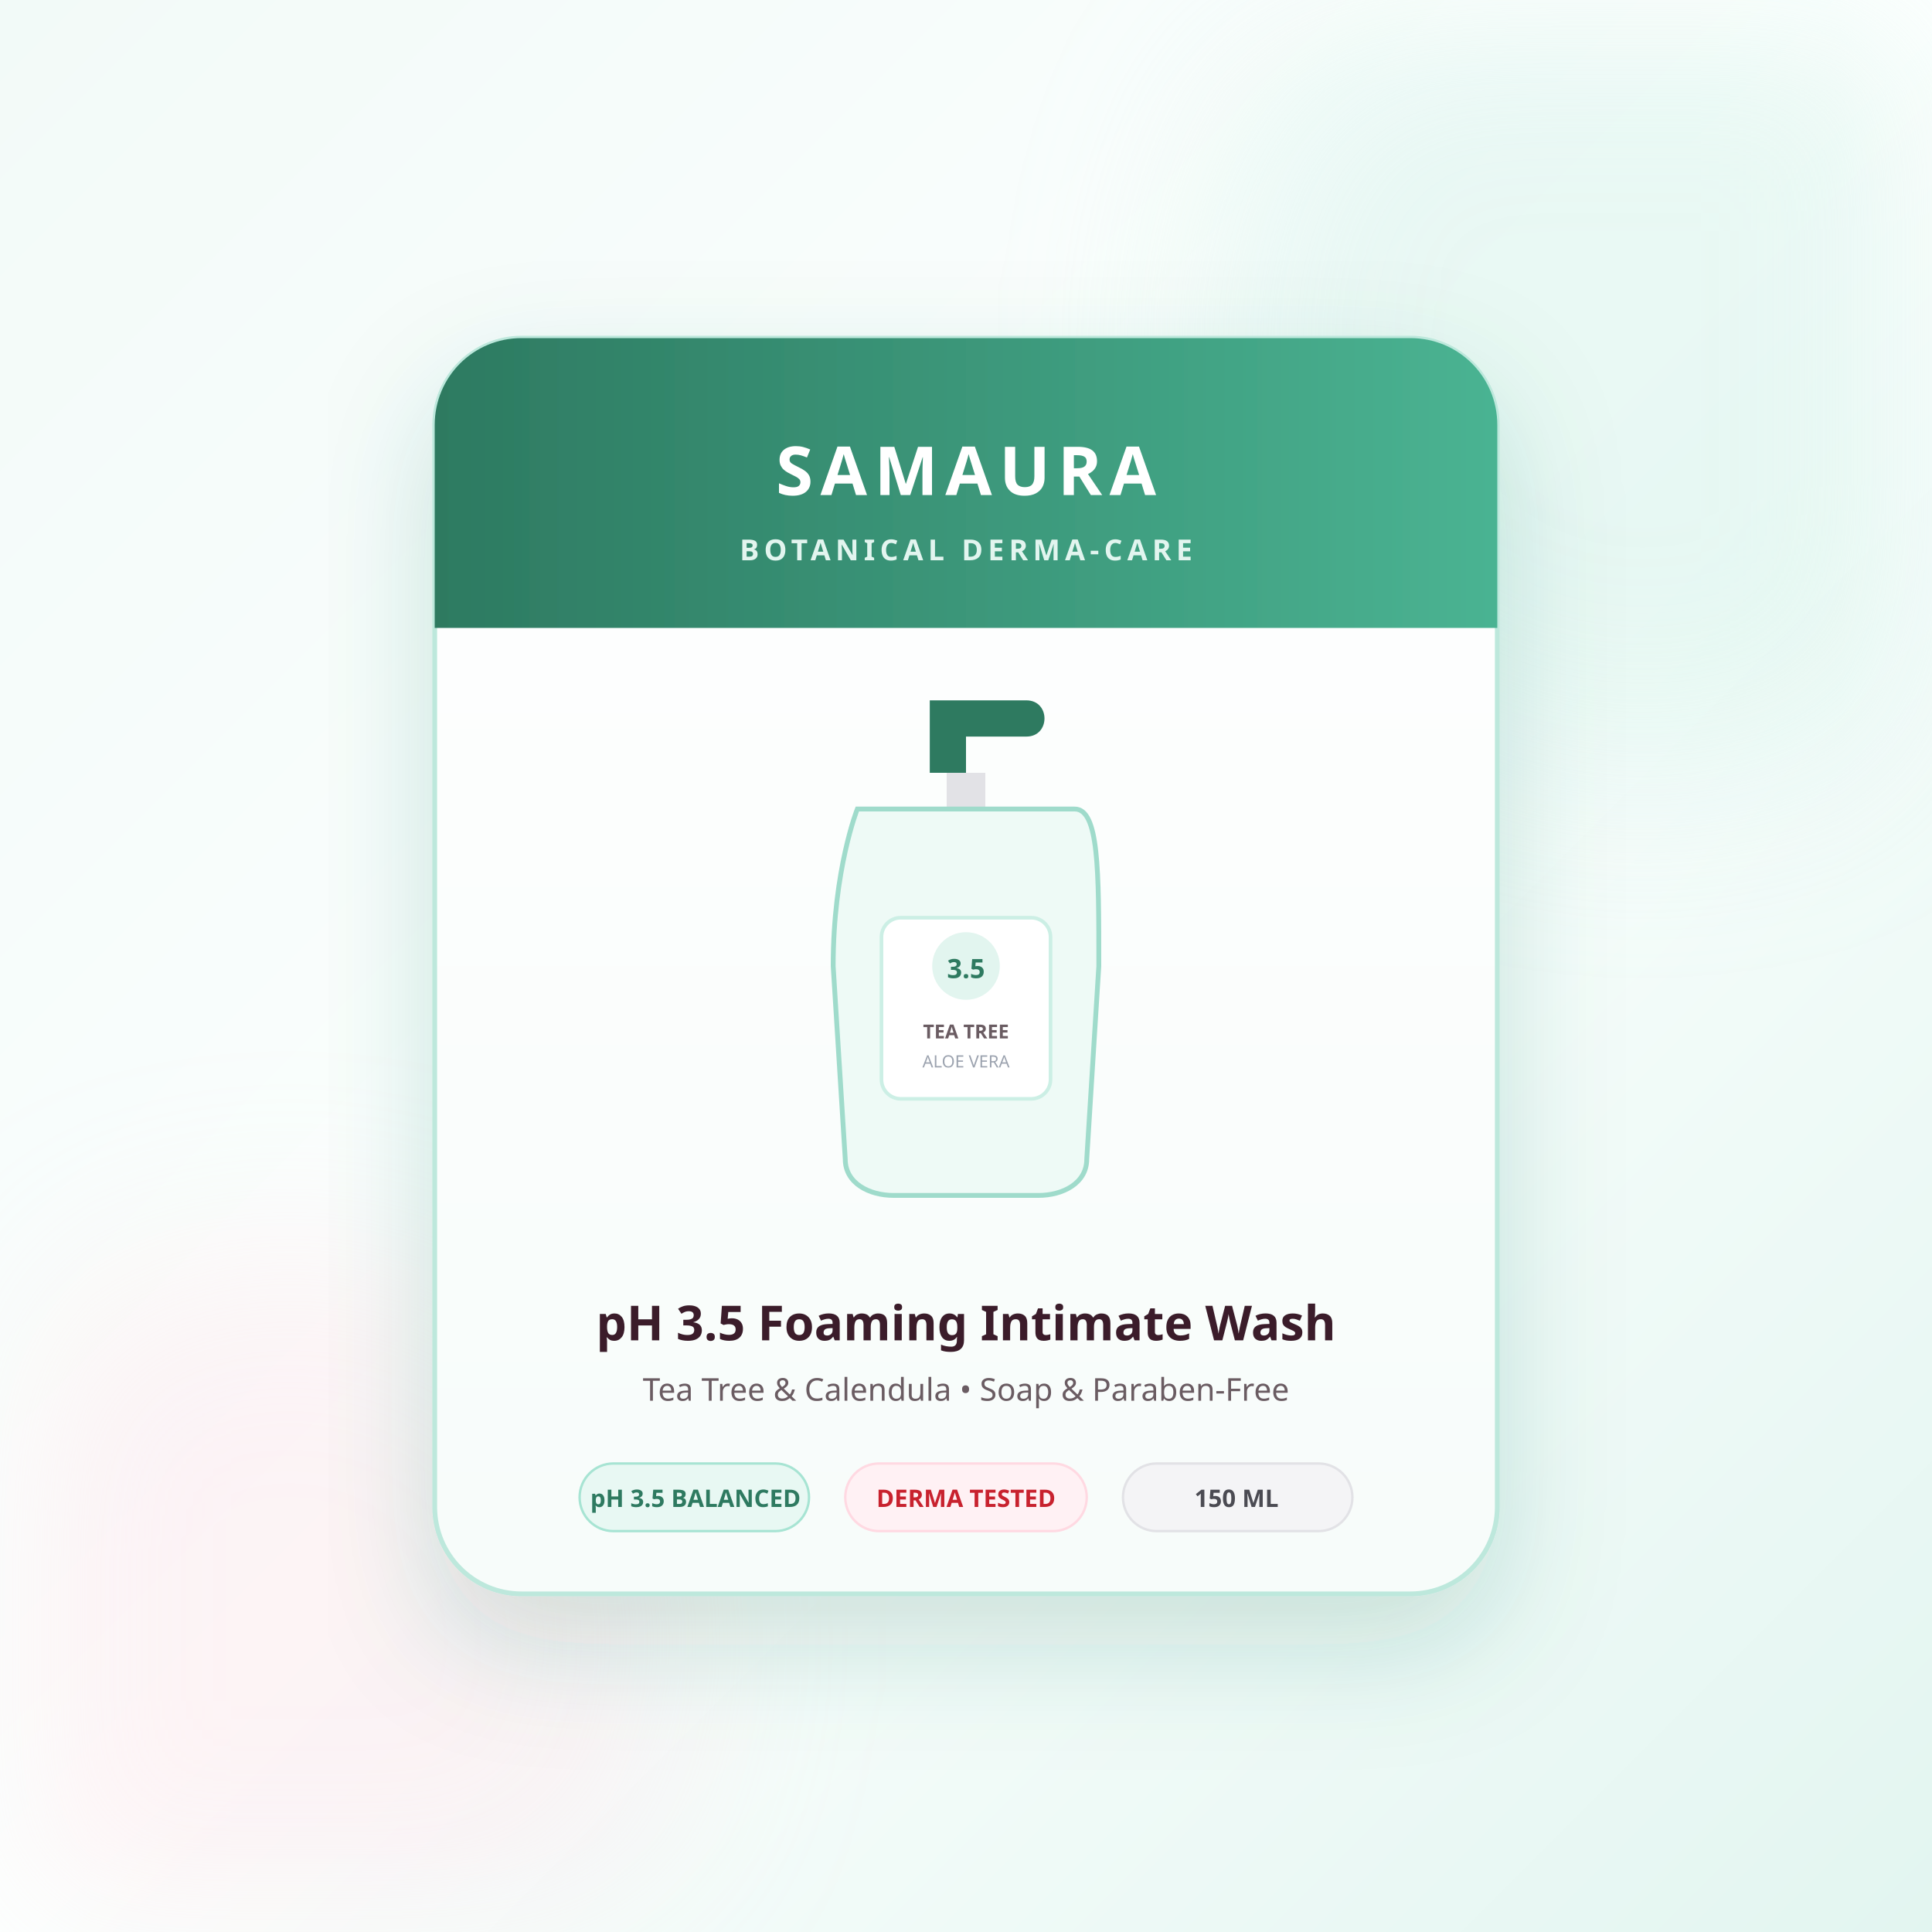
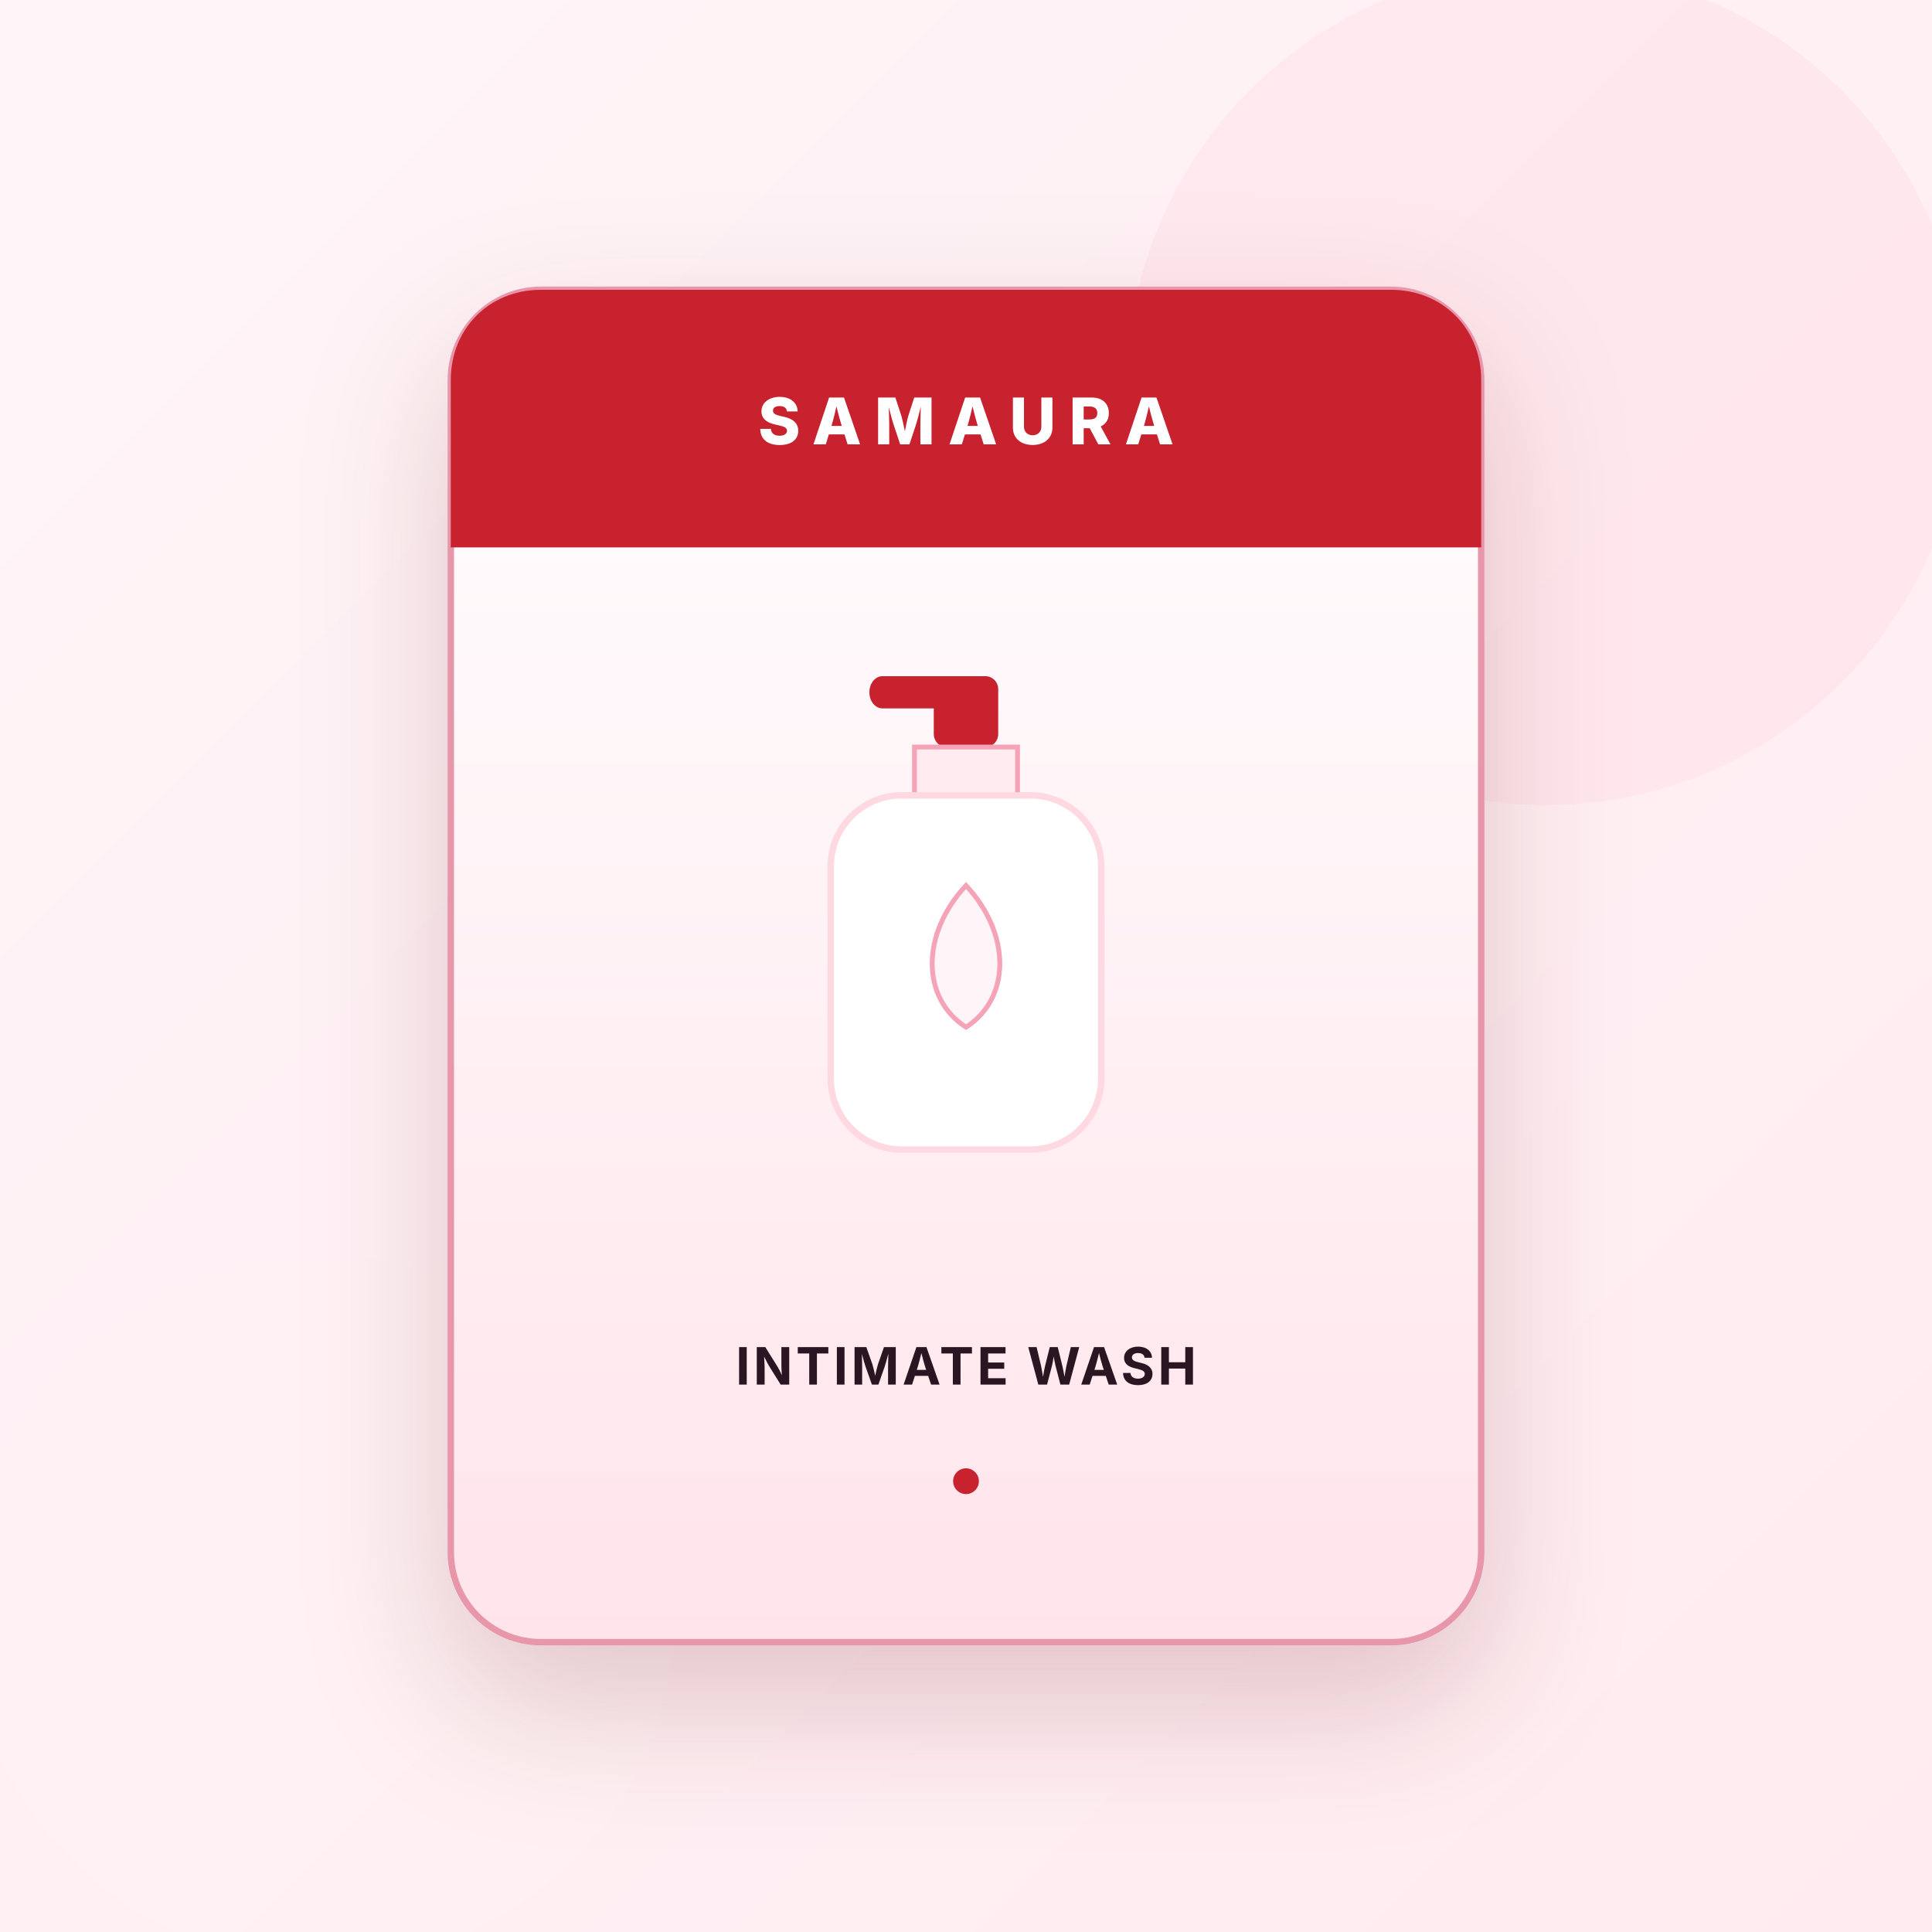
- <svg xmlns="http://www.w3.org/2000/svg" viewBox="0 0 800 800" width="800" height="800">
+ <svg xmlns="http://www.w3.org/2000/svg" viewBox="0 0 600 600" width="600" height="600">
  <defs>
-     <linearGradient id="bg" x1="0%" y1="0%" x2="1" y2="1">
-       <stop offset="0%" stop-color="#F2FAF8" />
-       <stop offset="50%" stop-color="#FCFFFE" />
-       <stop offset="1" stop-color="#E2F5F0" />
+     <linearGradient id="bg_wsh" x1="0" y1="0" x2="1" y2="1">
+       <stop offset="0" stop-color="#FFF5F8" />
+       <stop offset="1" stop-color="#FFEBF0" />
    </linearGradient>
-     <linearGradient id="packGrad" x1="0%" y1="0%" x2="0%" y2="1">
-       <stop offset="0%" stop-color="#FFFFFF" />
-       <stop offset="1" stop-color="#F7FCFA" />
+     <linearGradient id="box_wsh" x1="0" y1="0" x2="0" y2="1">
+       <stop offset="0" stop-color="#FFFFFF" />
+       <stop offset="1" stop-color="#FFE4EB" />
    </linearGradient>
-     <linearGradient id="tealGrad" x1="0%" y1="0%" x2="1" y2="0%">
-       <stop offset="0%" stop-color="#2D7A61" />
-       <stop offset="1" stop-color="#4AB392" />
-     </linearGradient>
-     <filter id="shadow" x="-10%" y="-10%" width="130%" height="130%">
-       <feDropShadow dx="0" dy="20" stdDeviation="25" flood-color="#2D7A61" flood-opacity="0.2" />
+     <filter id="sh_wsh" x="-15%" y="-15%" width="135%" height="135%">
+       <feDropShadow dx="0" dy="18" stdDeviation="22" flood-color="#5A0D1B" flood-opacity="0.18" />
    </filter>
  </defs>
-   <rect width="800" height="800" fill="url(#bg)" />
-   <circle cx="680" cy="140" r="180" fill="#CCEFE5" opacity="0.4" filter="blur(40px)" />
-   <circle cx="120" cy="680" r="160" fill="#FFD9E2" opacity="0.3" filter="blur(40px)" />
-   <g transform="translate(180, 140)" filter="url(#shadow)">
-     <rect width="440" height="520" rx="36" fill="url(#packGrad)" stroke="#BDE8DC" stroke-width="2" />
-     <path d="M0 36 C0 16 16 0 36 0 L404 0 C424 0 440 16 440 36 L440 120 L0 120 Z" fill="url(#tealGrad)" />
-     <text x="220" y="65" font-family="system-ui, sans-serif" font-size="28" font-weight="800" fill="#FFFFFF" text-anchor="middle" letter-spacing="3">SAMAURA</text>
-     <text x="220" y="92" font-family="system-ui, sans-serif" font-size="12" font-weight="600" fill="#E2F5EF" text-anchor="middle" letter-spacing="2">BOTANICAL DERMA-CARE</text>
-     <g transform="translate(220, 260)">
-       <path d="M -15 -110 L 25 -110 C 35 -110 35 -95 25 -95 L 0 -95 L 0 -80 L -15 -80 Z" fill="#2D7A61" />
-       <rect x="-8" y="-80" width="16" height="15" fill="#E2E2E6" />
-       <path d="M -45 -65 C -45 -65 45 -65 45 -65 C 55 -65 55 -40 55 0 L 50 80 C 50 90 40 95 30 95 L -30 95 C -40 95 -50 90 -50 80 L -55 0 C -55 -40 -45 -65 -45 -65 Z" fill="#EEFAF6" stroke="#9FDBCB" stroke-width="2" />
-       <rect x="-35" y="-20" width="70" height="75" rx="8" fill="#FFFFFF" stroke="#CCEFE5" stroke-width="1.5" />
-       <circle cx="0" cy="0" r="14" fill="#E2F5EF" />
-       <text x="0" y="5" font-family="system-ui, sans-serif" font-size="11" font-weight="700" fill="#2D7A61" text-anchor="middle">3.5</text>
-       <text x="0" y="30" font-family="system-ui, sans-serif" font-size="8" font-weight="600" fill="#6B5B62" text-anchor="middle">TEA TREE</text>
-       <text x="0" y="42" font-family="system-ui, sans-serif" font-size="7" font-weight="500" fill="#9CA3AF" text-anchor="middle">ALOE VERA</text>
+   <rect width="600" height="600" fill="url(#bg_wsh)" />
+   <circle cx="480" cy="120" r="130" fill="#FFD9E2" opacity="0.38" />
+   <circle cx="100" cy="500" r="110" fill="#FFF1F4" opacity="0.6" />
+   <g transform="translate(140, 90)" filter="url(#sh_wsh)">
+     <rect width="320" height="420" rx="28" fill="url(#box_wsh)" stroke="#E896AA" stroke-width="2" />
+     <path d="M0 28 C0 12 12 0 28 0 L292 0 C308 0 320 12 320 28 L320 80 L0 80 Z" fill="#C8202F" />
+     <text x="160" y="48" font-family="system-ui, -apple-system, sans-serif" font-size="20" font-weight="800" fill="#FFFFFF" text-anchor="middle" letter-spacing="4">SAMAURA</text>
+     <g transform="translate(160, 205)">
+       <rect x="-10" y="-85" width="20" height="22" rx="4" fill="#C8202F" />
+       <path d="M 0 -85 L -26 -85 C -28 -85 -30 -83 -30 -80 C -30 -77 -28 -75 -26 -75 L 0 -75 Z" fill="#C8202F" />
+       <rect x="-16" y="-63" width="32" height="15" fill="#FFEBF0" stroke="#F5A3B7" stroke-width="1.5" />
+       <rect x="-42" y="-48" width="84" height="110" rx="22" fill="#FFFFFF" stroke="#FFD9E2" stroke-width="2" />
+       <path d="M 0 -20 C 14 -5 14 15 0 24 C -14 15 -14 -5 0 -20 Z" fill="#FFF5F8" stroke="#F5A3B7" stroke-width="1.5" />
    </g>
-     <text x="220" y="415" font-family="system-ui, sans-serif" font-size="20" font-weight="700" fill="#3B1F2B" text-anchor="middle">pH 3.5 Foaming Intimate Wash</text>
-     <text x="220" y="440" font-family="system-ui, sans-serif" font-size="13" font-weight="500" fill="#6B5B62" text-anchor="middle">Tea Tree &amp; Calendula • Soap &amp; Paraben-Free</text>
-     <g transform="translate(220, 480)">
-       <rect x="-160" y="-14" width="95" height="28" rx="14" fill="#E8F8F3" stroke="#A7E4D3" stroke-width="1" />
-       <text x="-112" y="4" font-family="system-ui, sans-serif" font-size="10" font-weight="700" fill="#2D7A61" text-anchor="middle">pH 3.5 BALANCED</text>
-       <rect x="-50" y="-14" width="100" height="28" rx="14" fill="#FFF1F4" stroke="#FFD9E2" stroke-width="1" />
-       <text x="0" y="4" font-family="system-ui, sans-serif" font-size="10" font-weight="700" fill="#C8202F" text-anchor="middle">DERMA TESTED</text>
-       <rect x="65" y="-14" width="95" height="28" rx="14" fill="#F4F4F6" stroke="#E2E2E6" stroke-width="1" />
-       <text x="112" y="4" font-family="system-ui, sans-serif" font-size="10" font-weight="700" fill="#4B4B52" text-anchor="middle">150 ML</text>
-     </g>
+     <text x="160" y="340" font-family="system-ui, -apple-system, sans-serif" font-size="16" font-weight="700" fill="#2C1820" text-anchor="middle" letter-spacing="1">INTIMATE WASH</text>
+     <circle cx="160" cy="370" r="4" fill="#C8202F" />
  </g>
</svg>
